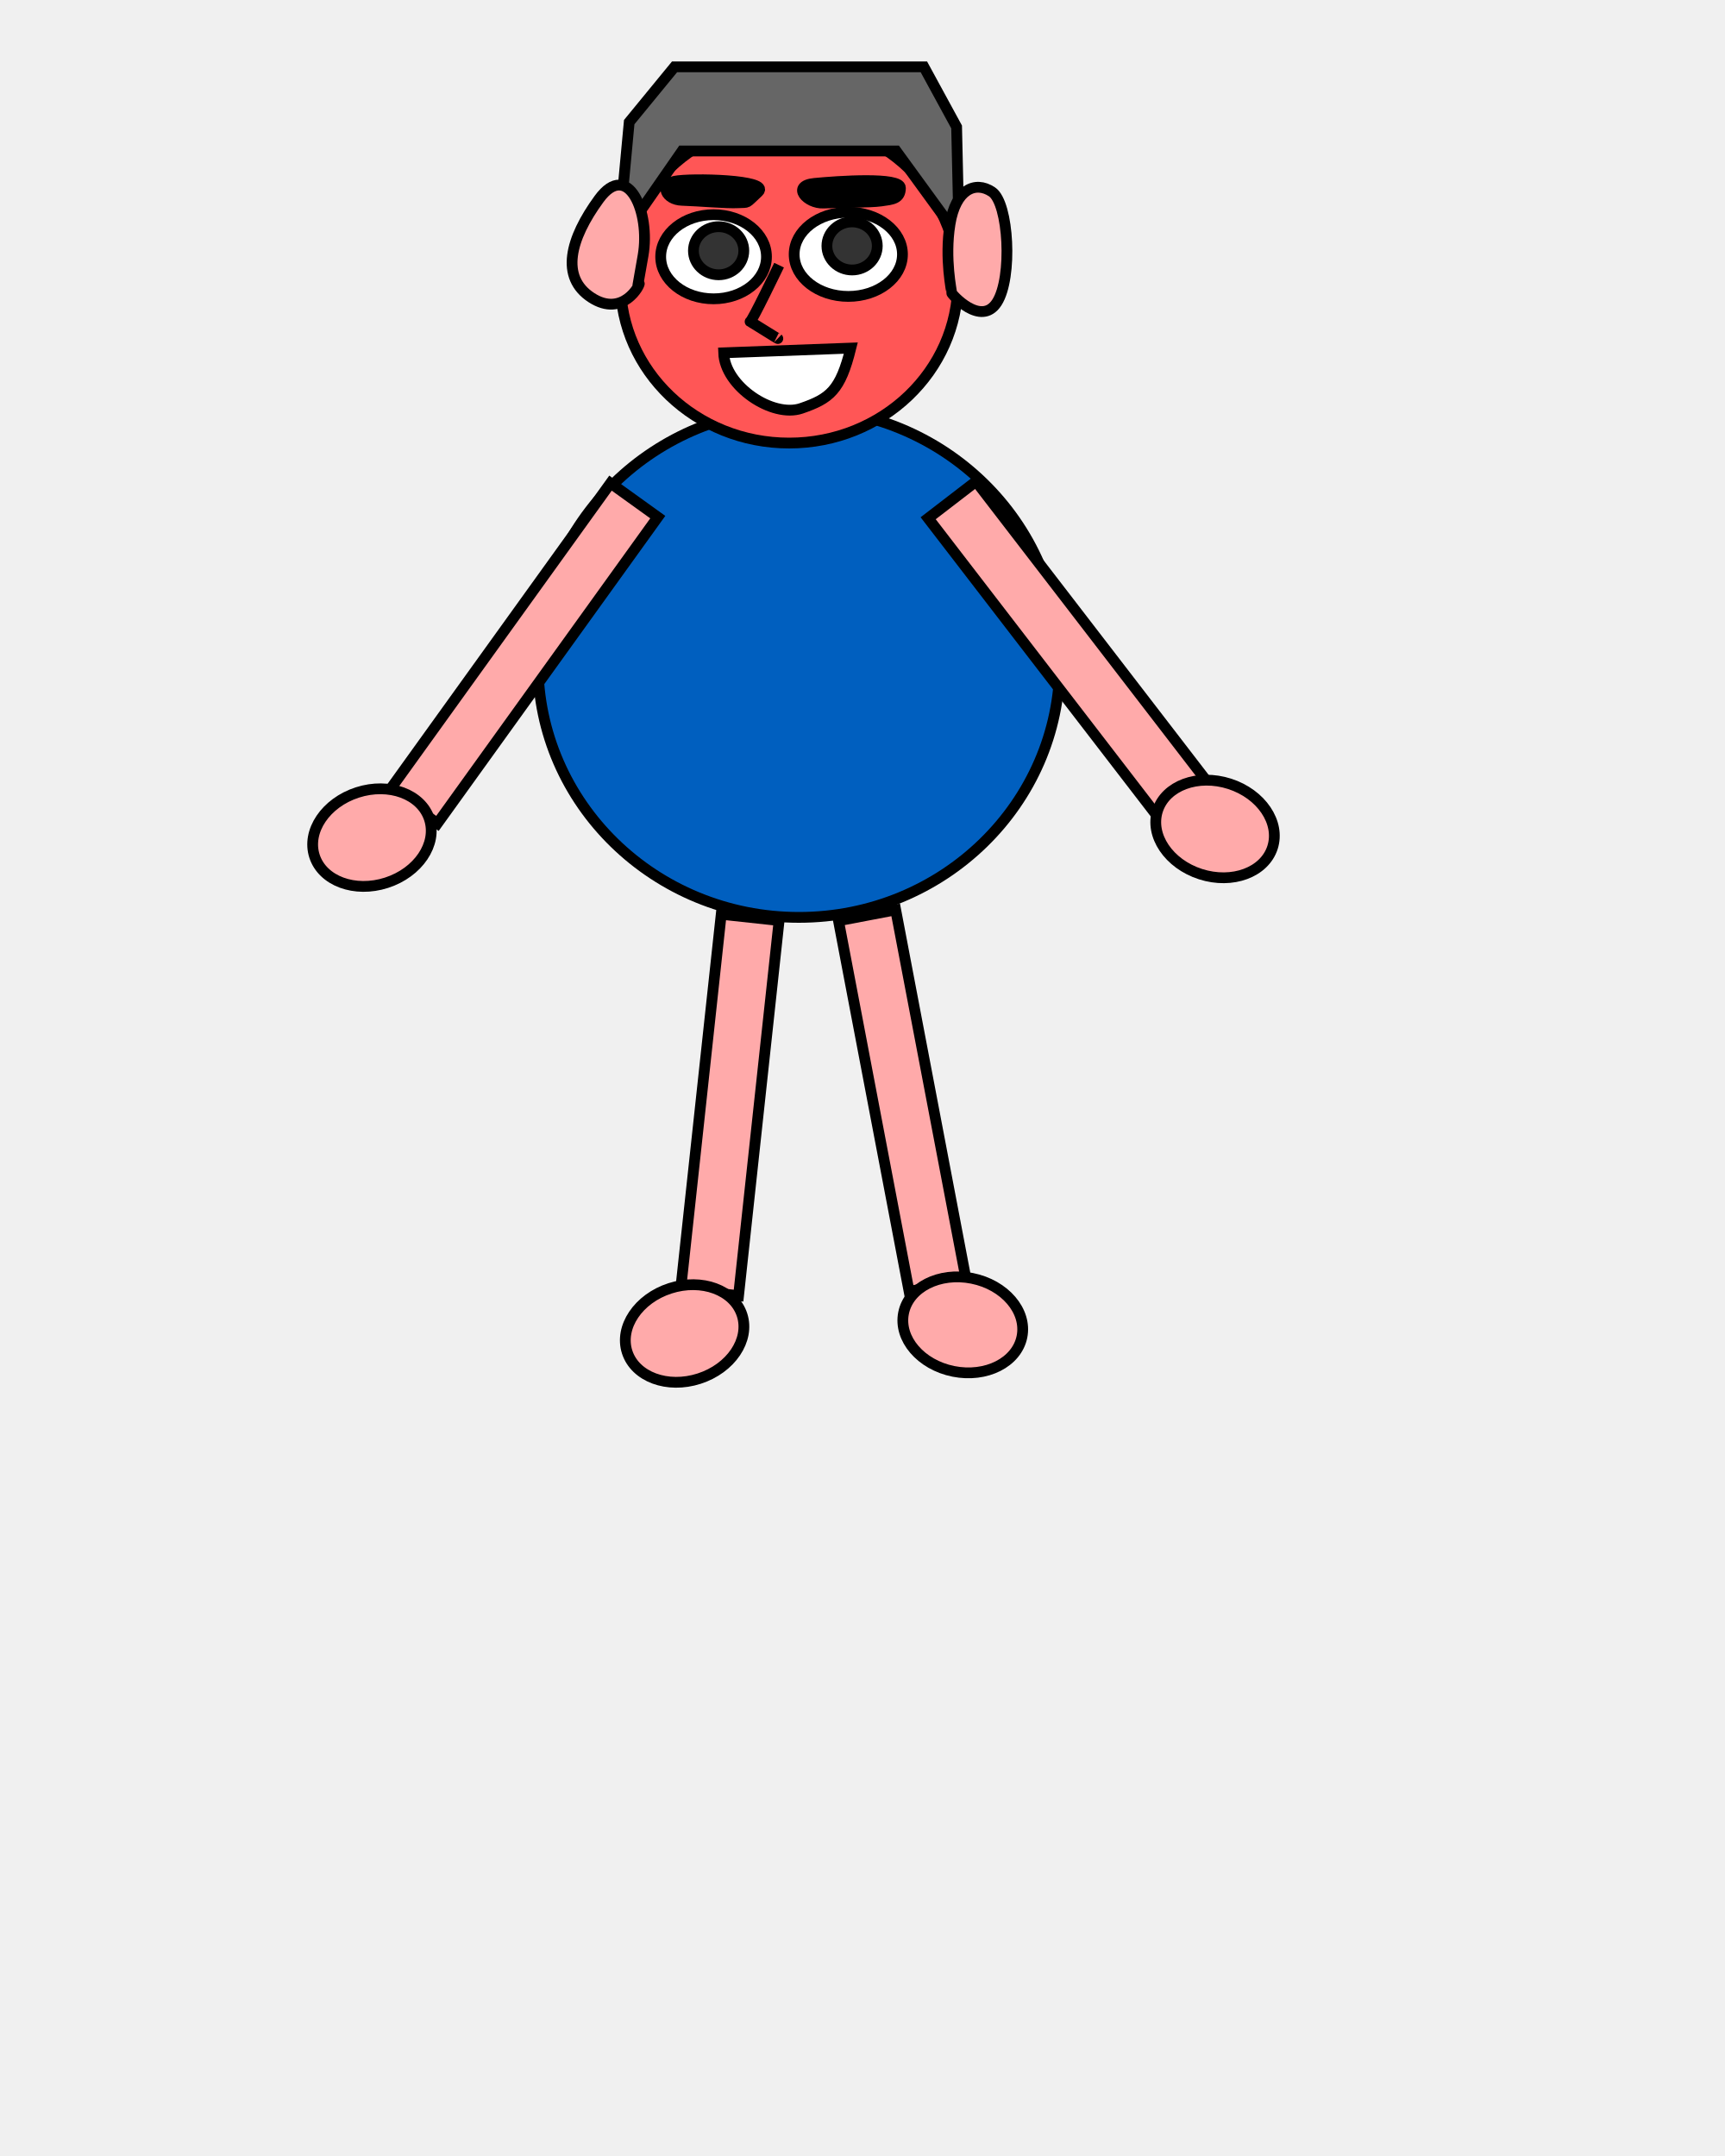
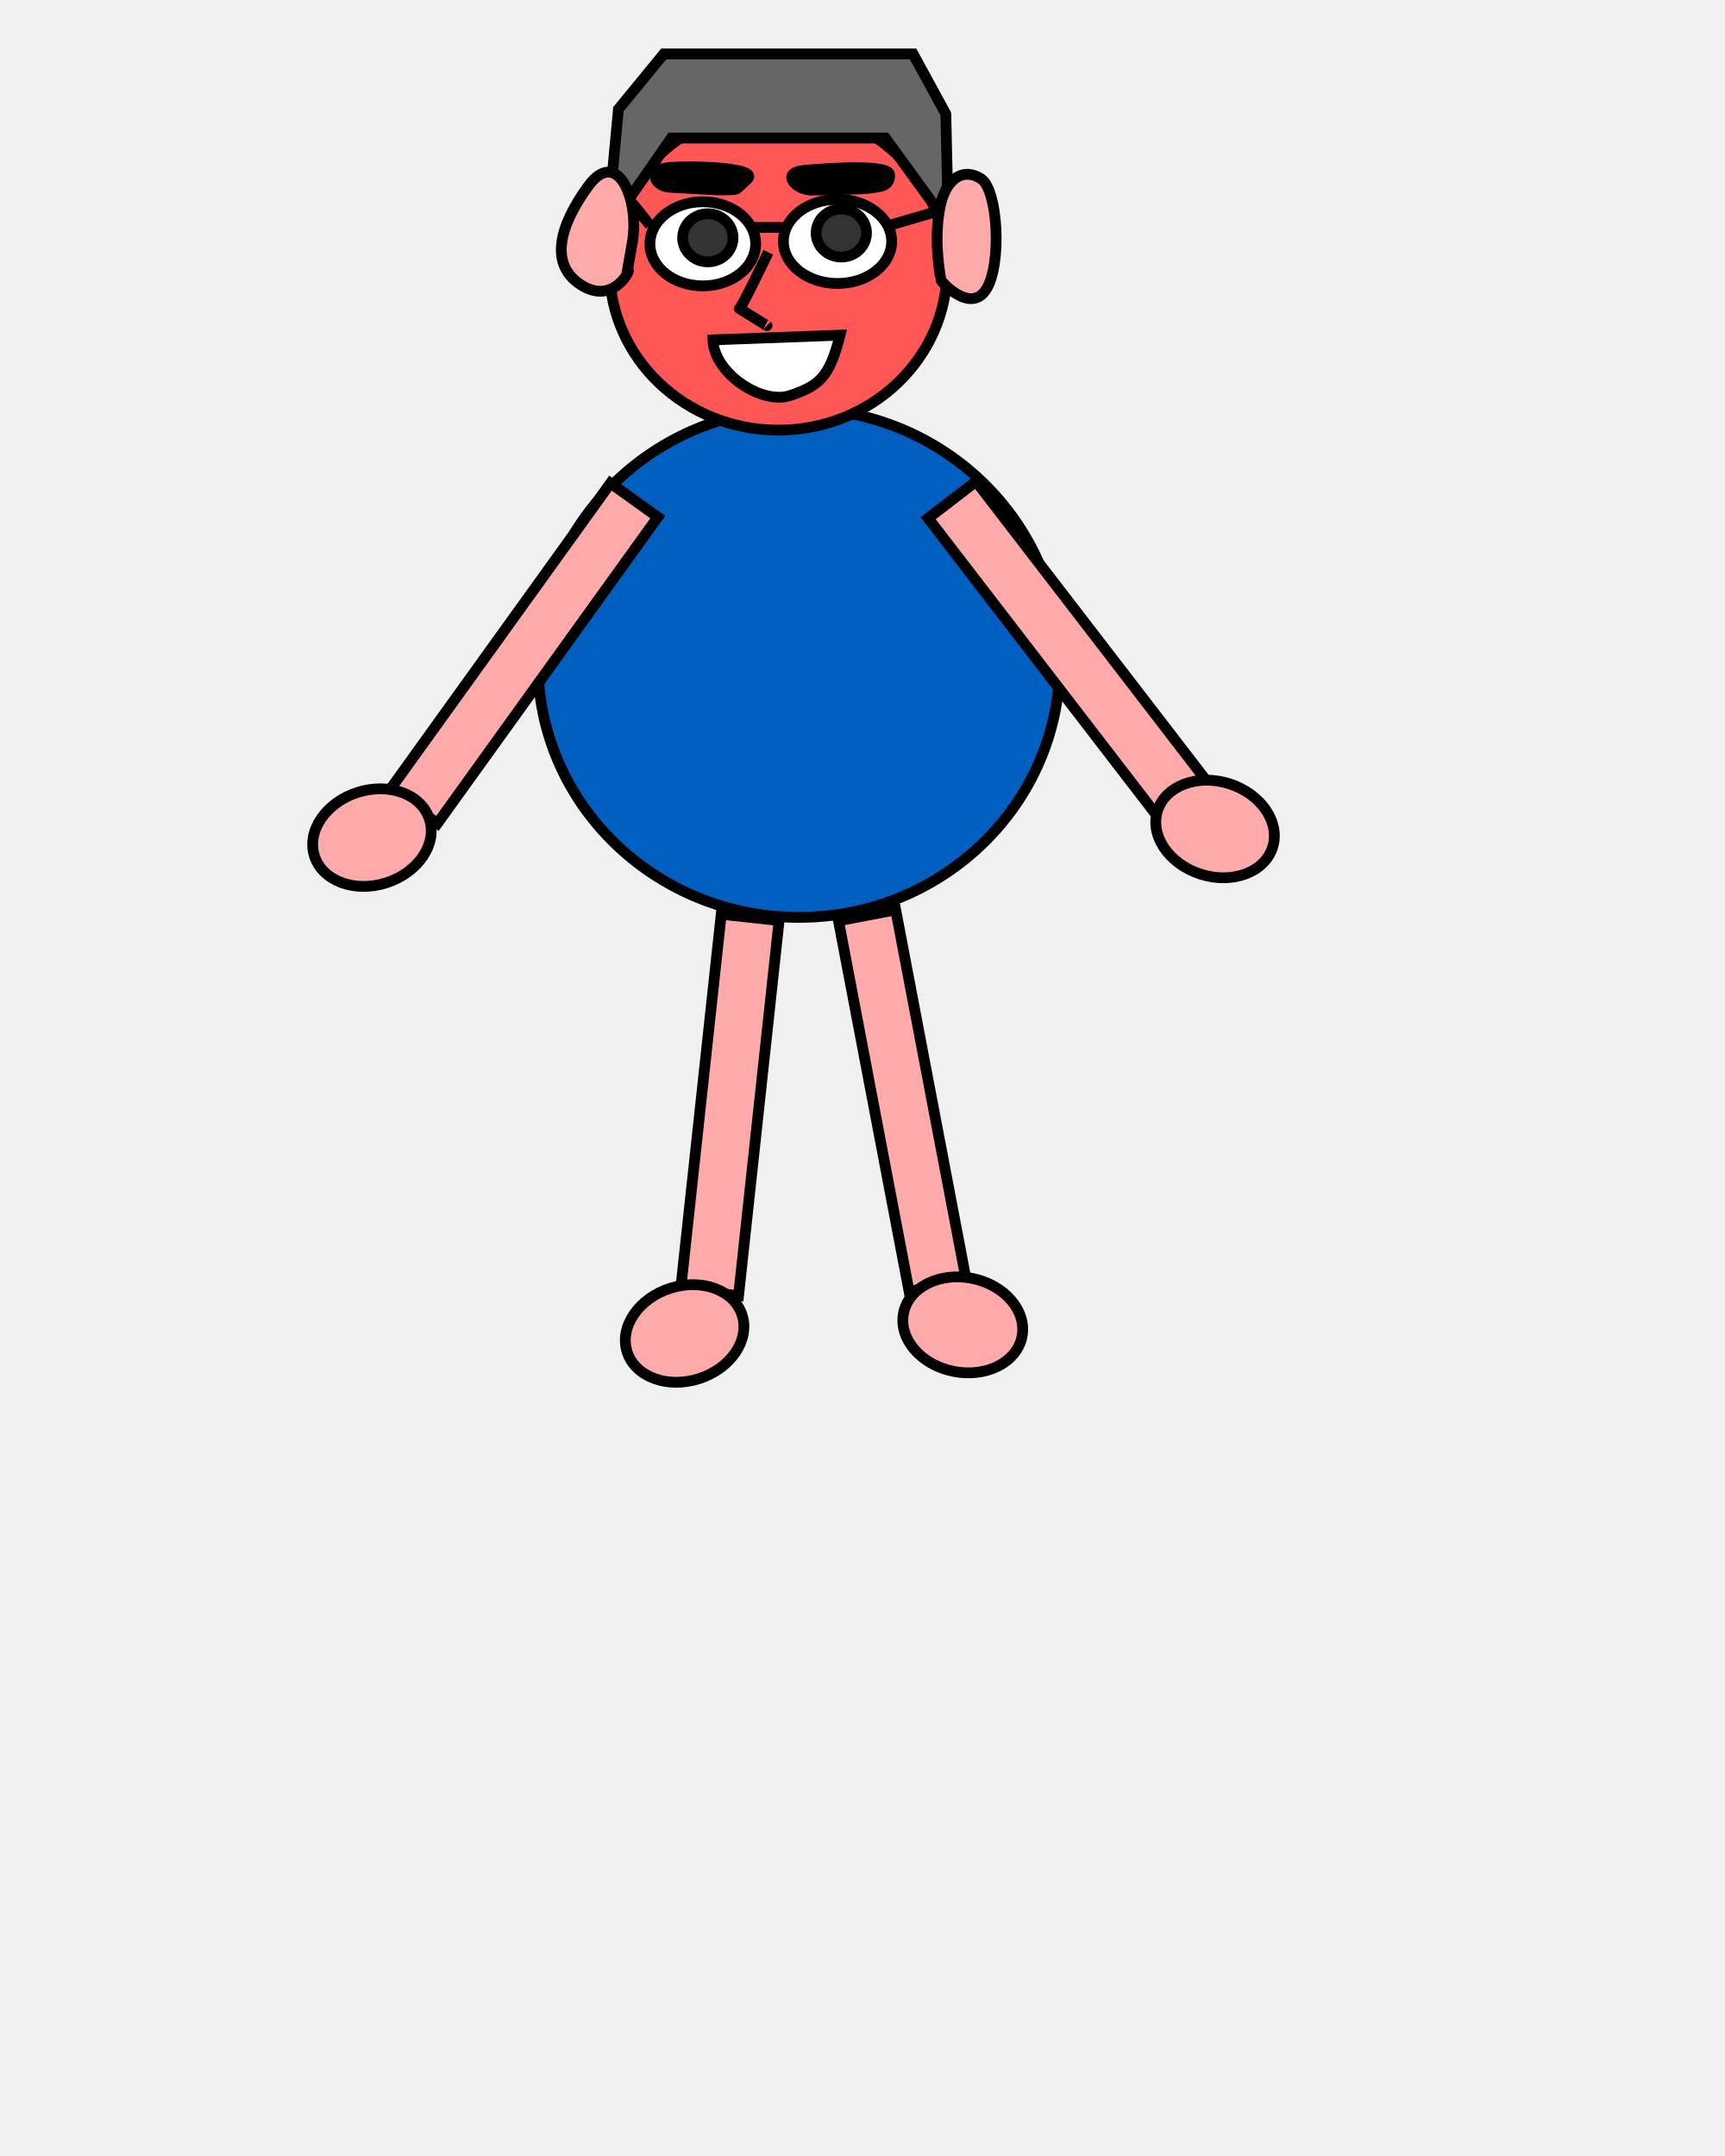
<svg xmlns="http://www.w3.org/2000/svg" width="800" height="1000">
  <g class="layer">
    <ellipse cx="370.5" cy="307.5" fill="#005fbf" id="svg_31" rx="121" ry="118" stroke="#000000" stroke-dasharray="null" stroke-linecap="null" stroke-linejoin="null" stroke-width="5" />
-     <line fill="none" id="svg_16" stroke="#000000" stroke-dasharray="null" stroke-linecap="null" stroke-linejoin="null" stroke-width="5" x1="357.5" x2="370.5" y1="113.5" y2="113.5" />
-     <line fill="none" id="svg_17" stroke="#000000" stroke-dasharray="null" stroke-linecap="null" stroke-linejoin="null" stroke-width="5" x1="316.5" x2="309.5" y1="111.5" y2="106.5" />
-     <line fill="none" id="svg_18" stroke="#000000" stroke-dasharray="null" stroke-linecap="null" stroke-linejoin="null" stroke-width="5" x1="408.5" x2="432.5" y1="110.5" y2="103.5" />
    <rect fill="#ffaaaa" height="27" id="svg_33" stroke="#000000" stroke-dasharray="null" stroke-linecap="null" stroke-linejoin="null" stroke-width="5" transform="rotate(-54.2726 243 303)" width="175" x="155.5" y="289.5" />
    <rect fill="#ffaaaa" height="28.037" id="svg_34" stroke="#000000" stroke-dasharray="null" stroke-linecap="null" stroke-linejoin="null" stroke-width="5" transform="rotate(52.4314 494.911 301.184)" width="175" x="407.411" y="287.166" />
    <rect fill="#ffaaaa" height="27" id="svg_35" stroke="#000000" stroke-dasharray="null" stroke-linecap="null" stroke-linejoin="null" stroke-width="5" transform="rotate(-83.8298 338.5 512.5)" width="175" x="251" y="499" />
    <rect fill="#ffaaaa" height="27" id="svg_36" stroke="#000000" stroke-dasharray="null" stroke-linecap="null" stroke-linejoin="null" stroke-width="5" transform="rotate(-100.784 418.5 510.5)" width="175" x="331" y="497" />
    <ellipse cx="172.5" cy="388.5" fill="#ffaaaa" id="svg_37" rx="28" ry="22" stroke="#000000" stroke-dasharray="null" stroke-linecap="null" stroke-linejoin="null" stroke-width="5" transform="rotate(-17.8787 172.5 388.5)" />
    <ellipse cx="563.5" cy="384.5" fill="#ffaaaa" id="svg_38" rx="28" ry="22" stroke="#000000" stroke-dasharray="null" stroke-linecap="null" stroke-linejoin="null" stroke-width="5" transform="rotate(17.8189 563.5 384.5)" />
    <ellipse cx="317.5" cy="618.5" fill="#ffaaaa" id="svg_39" rx="28" ry="22" stroke="#000000" stroke-dasharray="null" stroke-linecap="null" stroke-linejoin="null" stroke-width="5" transform="rotate(-17.8787 317.5 618.5)" />
    <ellipse cx="446.5" cy="614.5" fill="#ffaaaa" id="svg_40" rx="28" ry="22" stroke="#000000" stroke-dasharray="null" stroke-linecap="null" stroke-linejoin="null" stroke-width="5" transform="rotate(11.3099 446.5 614.5)" />
    <g id="svg_41">
-       <ellipse cx="365.975" cy="130.794" fill="#ff5656" id="svg_2" rx="78.252" ry="74.706" stroke="#000000" stroke-dasharray="null" stroke-linecap="null" stroke-linejoin="null" stroke-width="5" />
-       <path d="m286.555,112.954l5.256,-56.308l21.023,-25.645l115.627,0l15.183,27.875l1.168,51.291l-29.199,-40.141l-99.275,0l-29.783,42.928z" fill="#666666" id="svg_3" stroke="#000000" stroke-dasharray="null" stroke-linecap="null" stroke-linejoin="null" stroke-width="5" />
-       <path d="m298.234,118.529c3.504,-20.07 -7.008,-44.601 -20.439,-26.203c-13.431,18.398 -18.103,36.238 -3.504,45.716c14.599,9.478 22.775,-6.133 22.191,-6.69c-0.584,-0.558 -1.752,7.248 1.752,-12.823z" fill="#ffaaaa" id="svg_4" stroke="#000000" stroke-dasharray="null" stroke-linecap="null" stroke-linejoin="null" stroke-width="5" />
-       <path d="m440.578,104.013c2.599,-16.161 11.709,-20.235 19.476,-15.032c7.767,5.203 9.674,39.783 2.277,51.291c-7.397,11.508 -21.169,-3.951 -21.023,-4.501c0.146,-0.551 -3.329,-15.596 -0.73,-31.757z" fill="#ffaaaa" id="svg_5" stroke="#000000" stroke-dasharray="null" stroke-linecap="null" stroke-linejoin="null" stroke-width="5" />
-       <ellipse cx="330.937" cy="119.086" fill="#ffffff" id="svg_10" rx="24.527" ry="19.513" stroke="#000000" stroke-dasharray="null" stroke-linecap="null" stroke-linejoin="null" stroke-width="5" />
-       <ellipse cx="393.422" cy="117.971" fill="#ffffff" id="svg_11" rx="25.111" ry="19.513" stroke="#000000" stroke-dasharray="null" stroke-linecap="null" stroke-linejoin="null" stroke-width="5" />
-       <ellipse cx="333.273" cy="116.299" fill="#333333" id="svg_19" rx="11.679" ry="11.15" stroke="#000000" stroke-dasharray="null" stroke-linecap="null" stroke-linejoin="null" stroke-width="5" />
-       <ellipse cx="395.174" cy="114.069" fill="#333333" id="svg_20" rx="11.679" ry="11.15" stroke="#000000" stroke-dasharray="null" stroke-linecap="null" stroke-linejoin="null" stroke-width="5" />
-       <path d="m381.947,94.176c7.645,-0.38 21.429,-0.209 26.658,-0.958c5.229,-0.749 8.923,-0.888 8.991,-6.063c0.067,-5.175 -28.877,-3.142 -39.904,-2.083c-11.026,1.059 -3.39,9.484 4.255,9.104z" fill="#000000" id="svg_23" stroke="#000000" stroke-dasharray="null" stroke-linecap="null" stroke-linejoin="null" stroke-width="5" />
-       <path d="m316.265,92.91c7.489,0.227 20.918,1.436 26.083,1.134c5.165,-0.302 3.099,0.756 9.297,-4.989c6.198,-5.745 -31.506,-6.501 -38.737,-4.989c-7.231,1.512 -4.132,8.617 3.357,8.844z" fill="#000000" id="svg_24" stroke="#000000" stroke-dasharray="null" stroke-linecap="null" stroke-linejoin="null" stroke-width="5" />
-       <path d="m361.303,122.989c0,0 -12.847,26.76 -13.431,26.203c-0.584,-0.558 13.431,8.363 12.847,7.805" fill="none" id="svg_25" stroke="#000000" stroke-dasharray="null" stroke-linecap="null" stroke-linejoin="null" stroke-width="5" />
-       <path d="m335.608,163.641l58.981,-2.184c-4.868,19.651 -9.736,23.393 -22.966,27.953c-13.23,4.559 -35.493,-10.191 -36.015,-25.769z" fill="#ffffff" id="svg_30" stroke="#000000" stroke-dasharray="null" stroke-linecap="null" stroke-linejoin="null" stroke-width="5" />
+       <ellipse cx="360.975" cy="124.794" fill="#ff5656" id="svg_2" rx="78.252" ry="74.706" stroke="#000000" stroke-dasharray="null" stroke-linecap="null" stroke-linejoin="null" stroke-width="5" />
+       <path d="m281.555,106.954l5.256,-56.308l21.023,-25.645l115.627,0l15.183,27.875l1.168,51.291l-29.199,-40.141l-99.275,0l-29.783,42.928z" fill="#666666" id="svg_3" stroke="#000000" stroke-dasharray="null" stroke-linecap="null" stroke-linejoin="null" stroke-width="5" />
+       <path d="m293.234,112.529c3.504,-20.07 -7.008,-44.601 -20.439,-26.203c-13.431,18.398 -18.103,36.238 -3.504,45.716c14.599,9.478 22.775,-6.133 22.191,-6.69c-0.584,-0.558 -1.752,7.248 1.752,-12.823z" fill="#ffaaaa" id="svg_4" stroke="#000000" stroke-dasharray="null" stroke-linecap="null" stroke-linejoin="null" stroke-width="5" />
+       <path d="m435.578,98.013c2.599,-16.161 11.709,-20.235 19.476,-15.032c7.767,5.203 9.674,39.783 2.277,51.291c-7.397,11.508 -21.169,-3.951 -21.023,-4.501c0.146,-0.551 -3.329,-15.596 -0.73,-31.757l-0,0z" fill="#ffaaaa" id="svg_5" stroke="#000000" stroke-dasharray="null" stroke-linecap="null" stroke-linejoin="null" stroke-width="5" />
+       <ellipse cx="325.937" cy="113.086" fill="#ffffff" id="svg_10" rx="24.527" ry="19.513" stroke="#000000" stroke-dasharray="null" stroke-linecap="null" stroke-linejoin="null" stroke-width="5" />
+       <ellipse cx="388.422" cy="111.971" fill="#ffffff" id="svg_11" rx="25.111" ry="19.513" stroke="#000000" stroke-dasharray="null" stroke-linecap="null" stroke-linejoin="null" stroke-width="5" />
+       <ellipse cx="328.273" cy="110.299" fill="#333333" id="svg_19" rx="11.679" ry="11.15" stroke="#000000" stroke-dasharray="null" stroke-linecap="null" stroke-linejoin="null" stroke-width="5" />
+       <ellipse cx="390.174" cy="108.069" fill="#333333" id="svg_20" rx="11.679" ry="11.15" stroke="#000000" stroke-dasharray="null" stroke-linecap="null" stroke-linejoin="null" stroke-width="5" />
+       <path d="m376.947,88.176c7.645,-0.38 21.429,-0.209 26.658,-0.958c5.229,-0.749 8.923,-0.888 8.991,-6.063c0.067,-5.175 -28.877,-3.142 -39.904,-2.083c-11.026,1.059 -3.39,9.484 4.255,9.104z" fill="#000000" id="svg_23" stroke="#000000" stroke-dasharray="null" stroke-linecap="null" stroke-linejoin="null" stroke-width="5" />
+       <path d="m311.265,86.91c7.489,0.227 20.918,1.436 26.083,1.134c5.165,-0.302 3.099,0.756 9.297,-4.989c6.198,-5.745 -31.506,-6.501 -38.737,-4.989c-7.231,1.512 -4.132,8.617 3.357,8.844l0,0z" fill="#000000" id="svg_24" stroke="#000000" stroke-dasharray="null" stroke-linecap="null" stroke-linejoin="null" stroke-width="5" />
+       <path d="m356.303,116.989c0,0 -12.847,26.76 -13.431,26.203c-0.584,-0.558 13.431,8.363 12.847,7.805" fill="none" id="svg_25" stroke="#000000" stroke-dasharray="null" stroke-linecap="null" stroke-linejoin="null" stroke-width="5" />
+       <path d="m330.608,157.641l58.981,-2.184c-4.868,19.651 -9.736,23.393 -22.966,27.953c-13.23,4.559 -35.493,-10.191 -36.015,-25.769l0,-0z" fill="#ffffff" id="svg_30" stroke="#000000" stroke-dasharray="null" stroke-linecap="null" stroke-linejoin="null" stroke-width="5" />
    </g>
+     <line fill="none" id="svg_18" stroke="#000000" stroke-dasharray="null" stroke-linecap="null" stroke-linejoin="null" stroke-width="5" x1="412.5" x2="436.5" y1="104.5" y2="97.5" />
+     <line fill="none" id="svg_16" stroke="#000000" stroke-dasharray="null" stroke-linecap="null" stroke-linejoin="null" stroke-width="5" x1="349.5" x2="364.5" y1="105.5" y2="105.5" />
+     <line fill="none" id="svg_17" stroke="#000000" stroke-dasharray="null" stroke-linecap="null" stroke-linejoin="null" stroke-width="5" x1="301.5" x2="293.5" y1="104.5" y2="94.5" />
  </g>
</svg>
